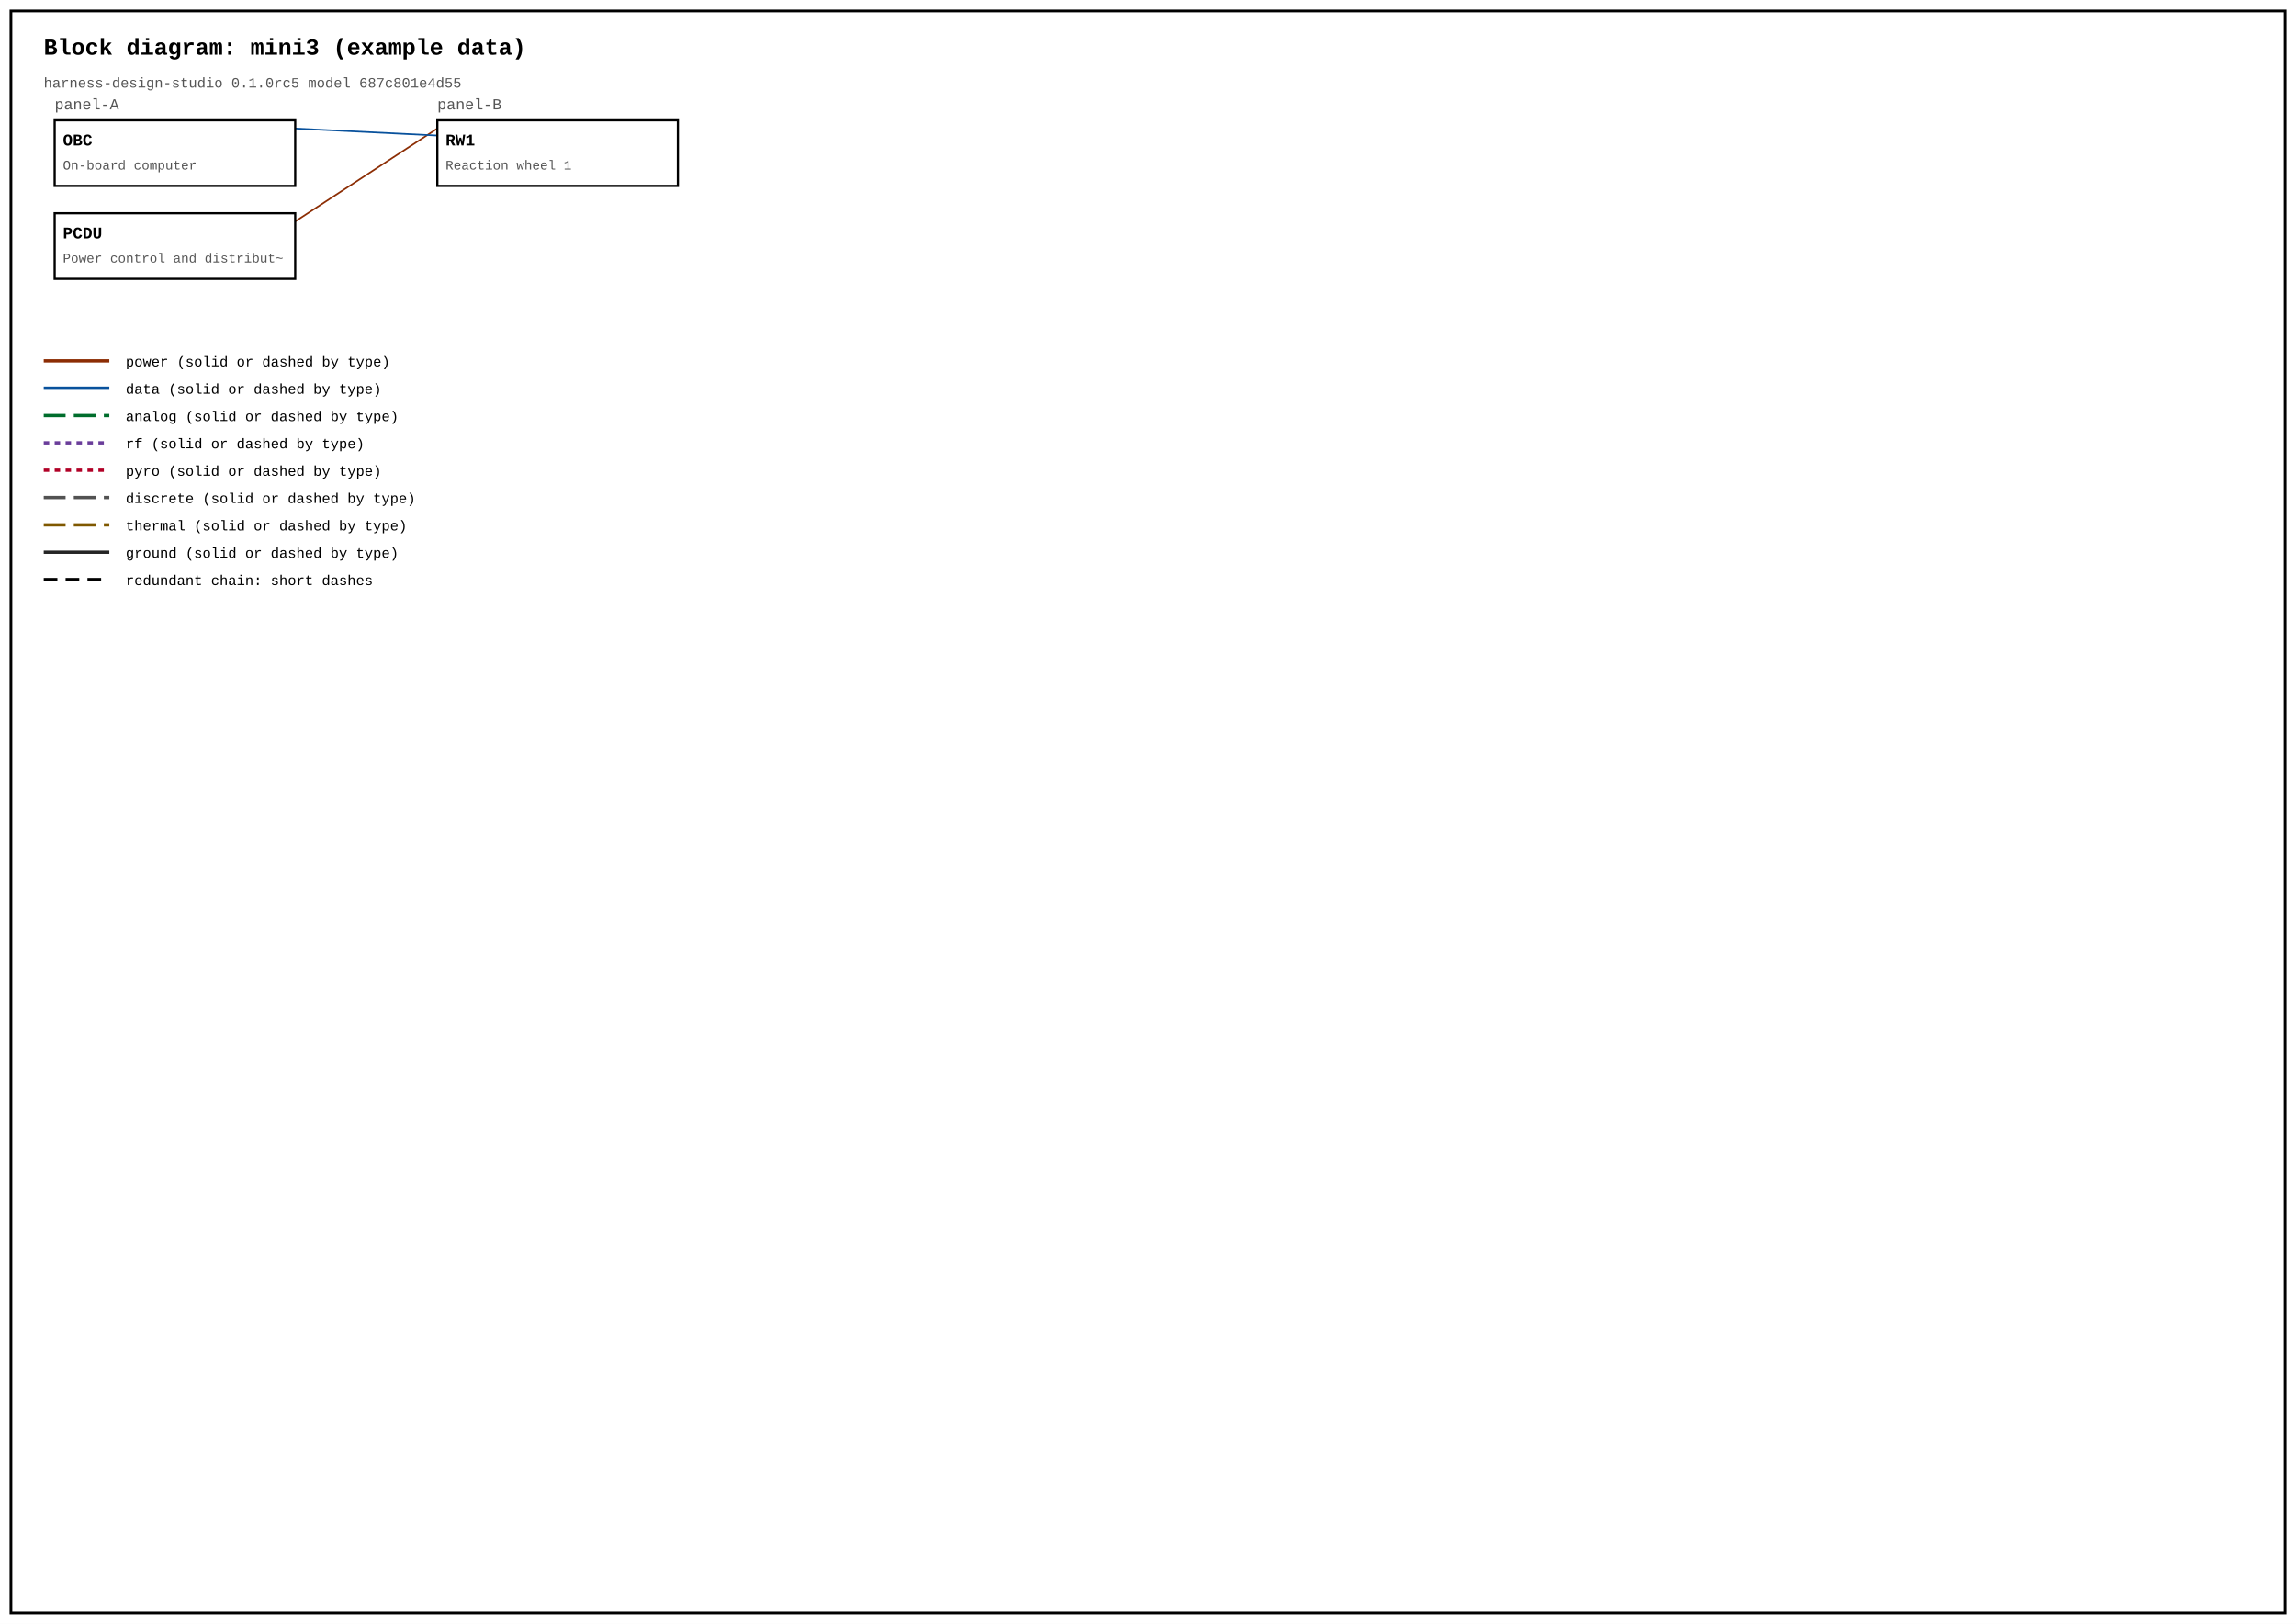
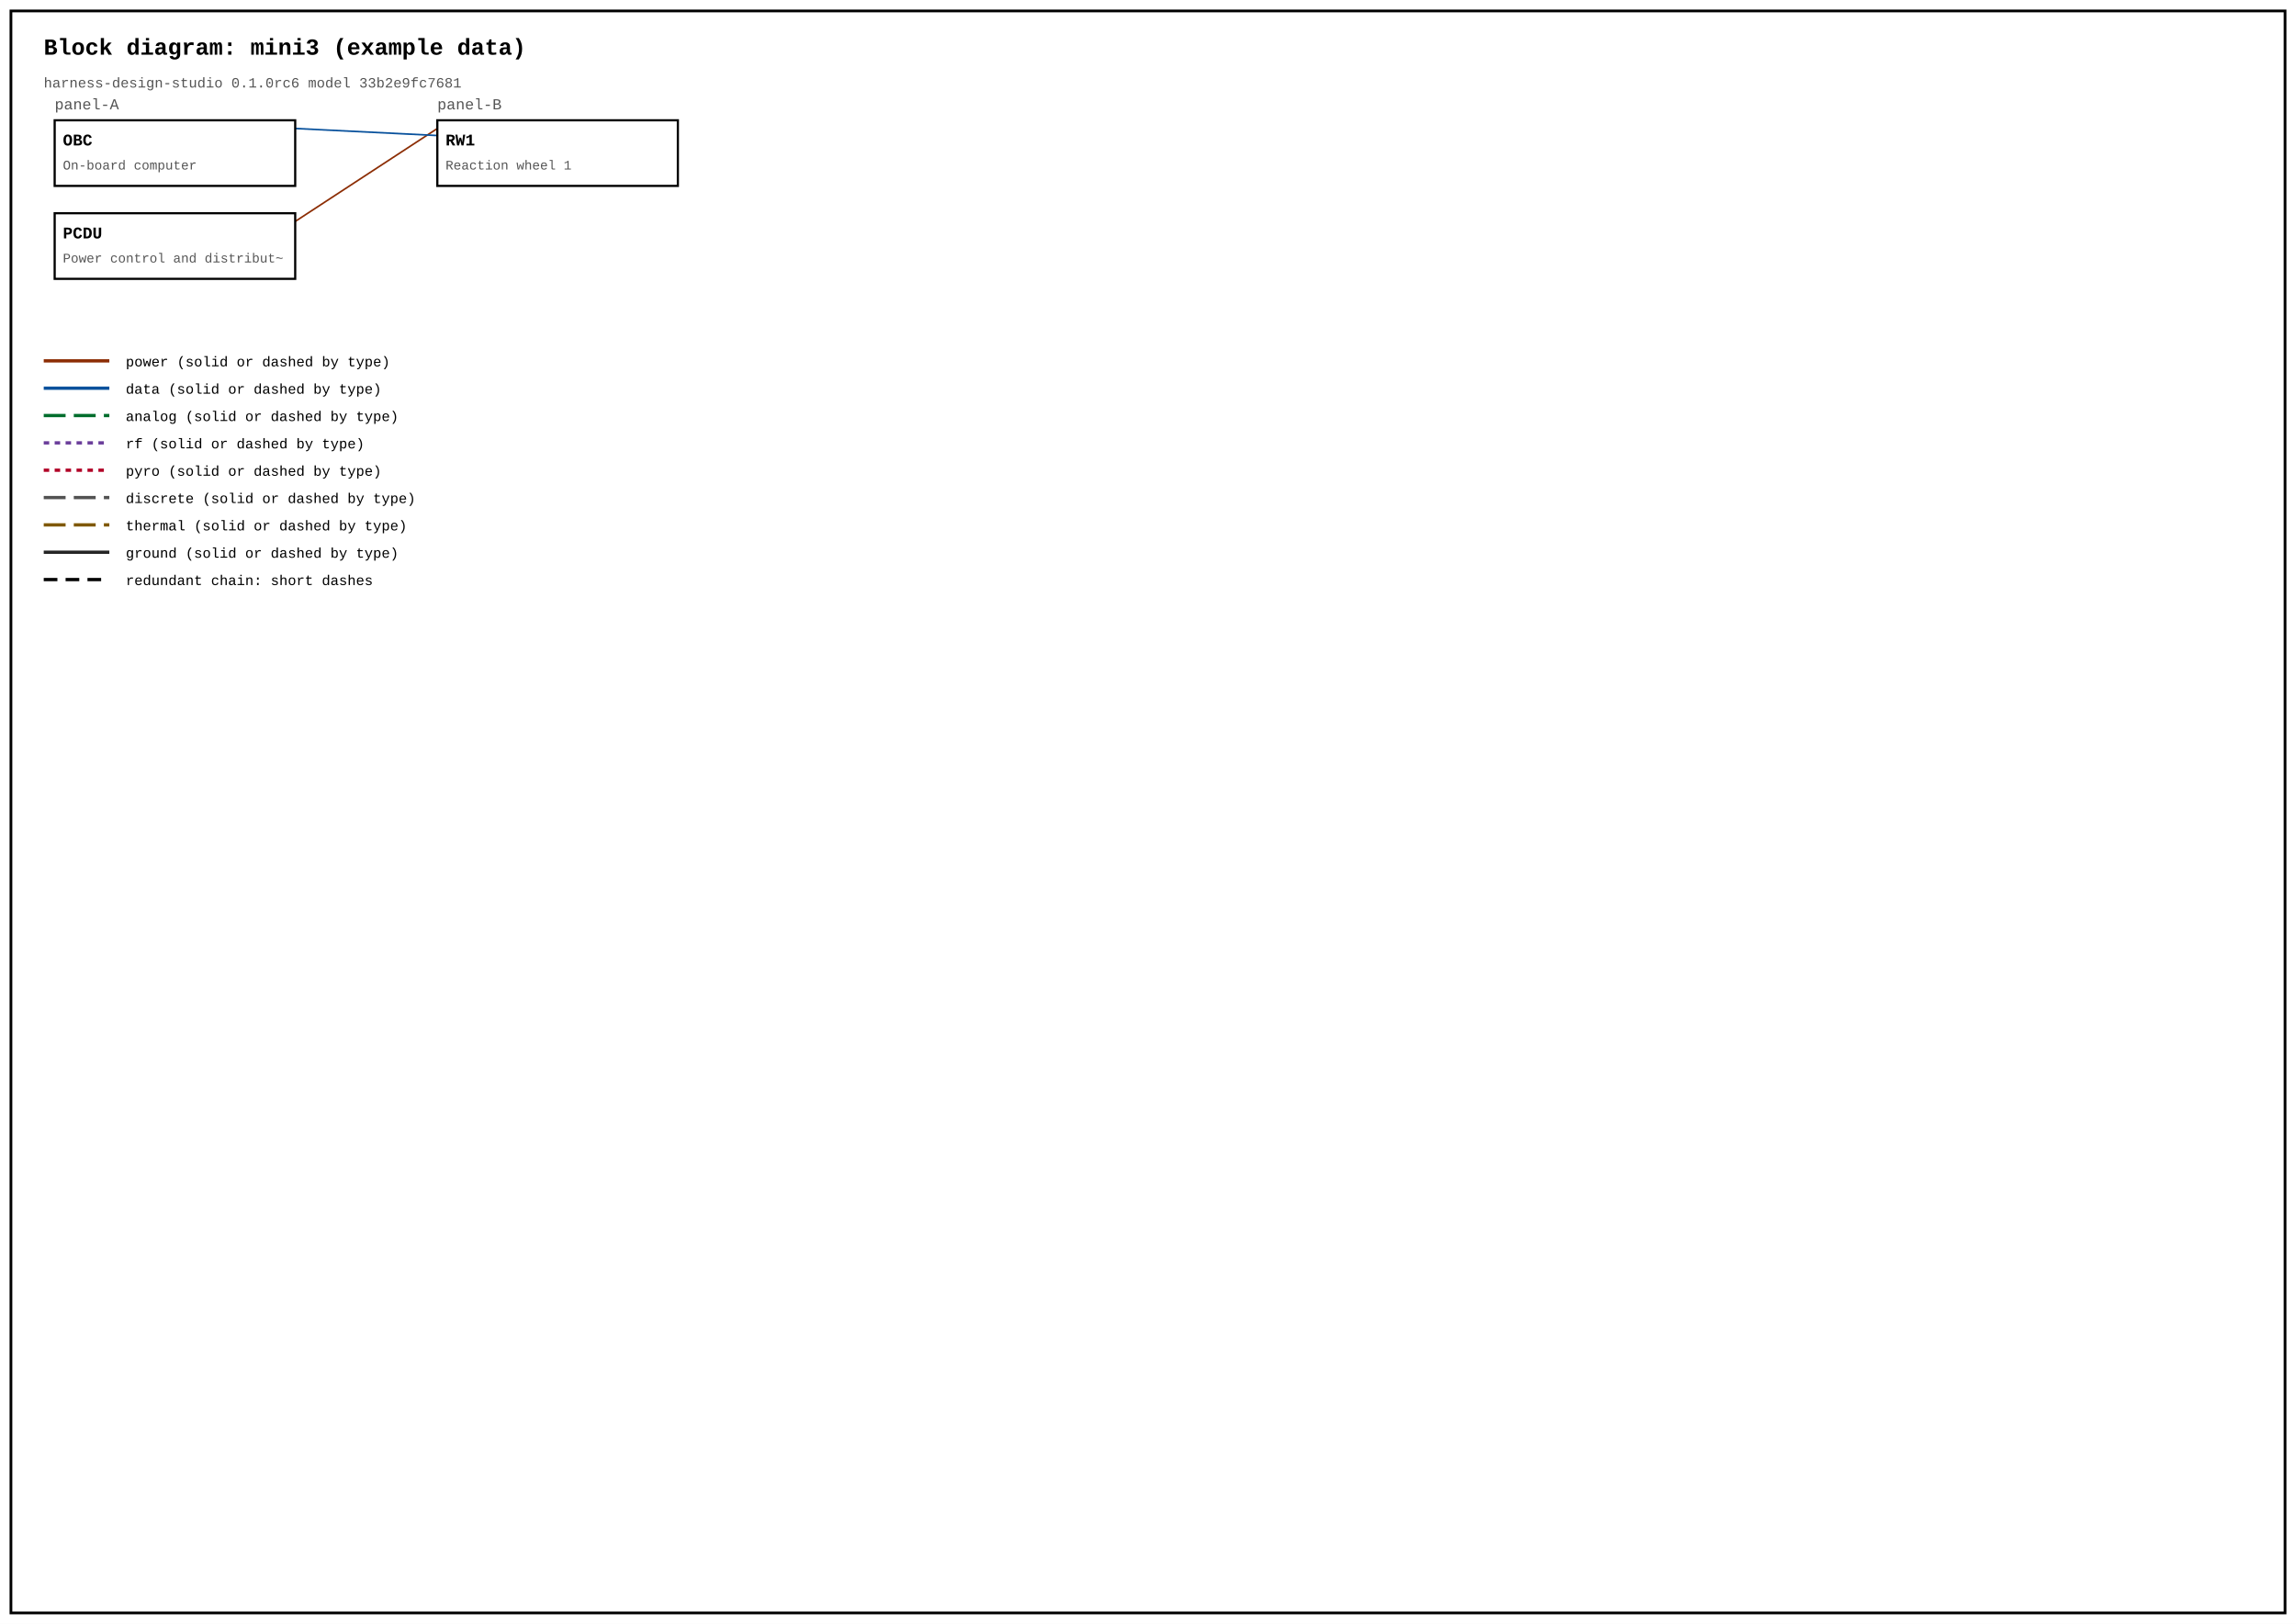
<svg xmlns="http://www.w3.org/2000/svg" width="420mm" height="297mm" viewBox="0 0 420 297" font-family="Courier New, Courier, monospace">
  <rect x="0" y="0" width="420" height="297" fill="#ffffff" />
  <rect x="2" y="2" width="416" height="293" fill="none" stroke="#000000" stroke-width="0.5" />
  <text x="8" y="10" font-size="4.2" font-weight="bold" text-anchor="start" fill="#000000">Block diagram: mini3 (example data)</text>
-   <text x="8" y="16" font-size="2.6" text-anchor="start" fill="#555555">harness-design-studio 0.1.0rc5 model 687c801e4d55</text>
+   <text x="8" y="16" font-size="2.6" text-anchor="start" fill="#555555">harness-design-studio 0.1.0rc6 model 33b2e9fc7681</text>
  <text x="10" y="20" font-size="2.8" text-anchor="start" fill="#555555">panel-A</text>
  <text x="80" y="20" font-size="2.8" text-anchor="start" fill="#555555">panel-B</text>
  <line x1="54" y1="40.5" x2="80" y2="23.5" stroke="#8c2d04" stroke-width="0.3" />
  <line x1="54" y1="23.5" x2="80" y2="24.786" stroke="#08519c" stroke-width="0.3" />
  <rect x="10" y="22" width="44" height="12" fill="#ffffff" stroke="#000000" stroke-width="0.4" />
  <text x="11.5" y="26.6" font-size="3" font-weight="bold" text-anchor="start" fill="#000000">OBC</text>
  <text x="11.5" y="31" font-size="2.4" text-anchor="start" fill="#555555">On-board computer</text>
  <rect x="10" y="39" width="44" height="12" fill="#ffffff" stroke="#000000" stroke-width="0.4" />
  <text x="11.5" y="43.6" font-size="3" font-weight="bold" text-anchor="start" fill="#000000">PCDU</text>
  <text x="11.5" y="48" font-size="2.4" text-anchor="start" fill="#555555">Power control and distribut~</text>
  <rect x="80" y="22" width="44" height="12" fill="#ffffff" stroke="#000000" stroke-width="0.4" />
  <text x="81.5" y="26.6" font-size="3" font-weight="bold" text-anchor="start" fill="#000000">RW1</text>
  <text x="81.5" y="31" font-size="2.4" text-anchor="start" fill="#555555">Reaction wheel 1</text>
  <line x1="8" y1="66" x2="20" y2="66" stroke="#8c2d04" stroke-width="0.6" />
  <text x="23" y="67" font-size="2.6" text-anchor="start" fill="#000000">power (solid or dashed by type)</text>
  <line x1="8" y1="71" x2="20" y2="71" stroke="#08519c" stroke-width="0.6" />
  <text x="23" y="72" font-size="2.6" text-anchor="start" fill="#000000">data (solid or dashed by type)</text>
  <line x1="8" y1="76" x2="20" y2="76" stroke="#006d2c" stroke-width="0.6" stroke-dasharray="4 1.5" />
  <text x="23" y="77" font-size="2.6" text-anchor="start" fill="#000000">analog (solid or dashed by type)</text>
  <line x1="8" y1="81" x2="20" y2="81" stroke="#6a3d9a" stroke-width="0.6" stroke-dasharray="1 1" />
  <text x="23" y="82" font-size="2.6" text-anchor="start" fill="#000000">rf (solid or dashed by type)</text>
  <line x1="8" y1="86" x2="20" y2="86" stroke="#b10026" stroke-width="0.6" stroke-dasharray="1 1" />
  <text x="23" y="87" font-size="2.6" text-anchor="start" fill="#000000">pyro (solid or dashed by type)</text>
  <line x1="8" y1="91" x2="20" y2="91" stroke="#525252" stroke-width="0.6" stroke-dasharray="4 1.5" />
  <text x="23" y="92" font-size="2.6" text-anchor="start" fill="#000000">discrete (solid or dashed by type)</text>
  <line x1="8" y1="96" x2="20" y2="96" stroke="#7f5800" stroke-width="0.6" stroke-dasharray="4 1.5" />
  <text x="23" y="97" font-size="2.6" text-anchor="start" fill="#000000">thermal (solid or dashed by type)</text>
  <line x1="8" y1="101" x2="20" y2="101" stroke="#252525" stroke-width="0.6" />
  <text x="23" y="102" font-size="2.6" text-anchor="start" fill="#000000">ground (solid or dashed by type)</text>
  <line x1="8" y1="106" x2="20" y2="106" stroke="#000000" stroke-width="0.6" stroke-dasharray="2.5 1.5" />
  <text x="23" y="107" font-size="2.6" text-anchor="start" fill="#000000">redundant chain: short dashes</text>
</svg>
